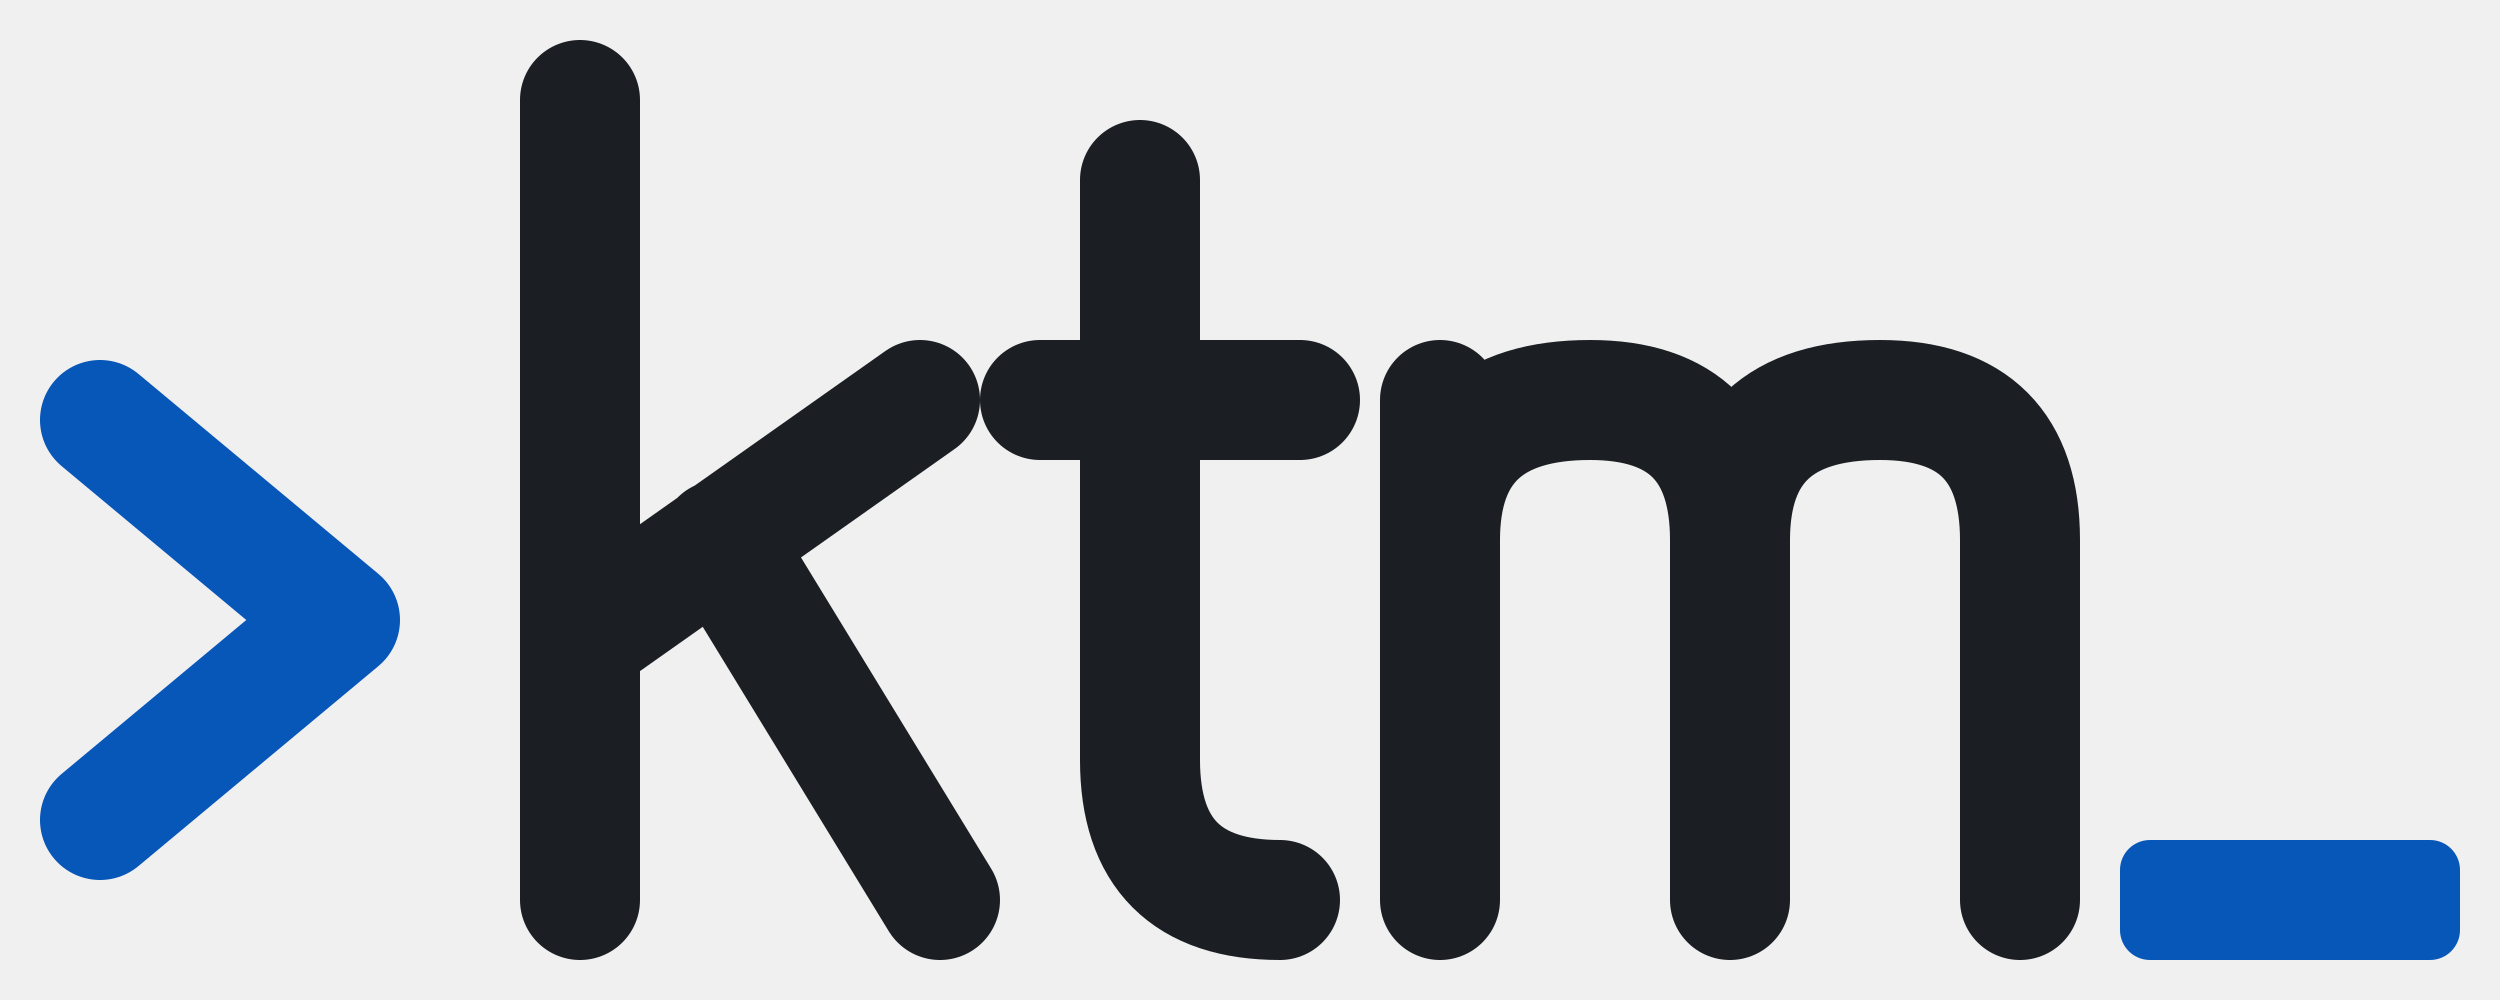
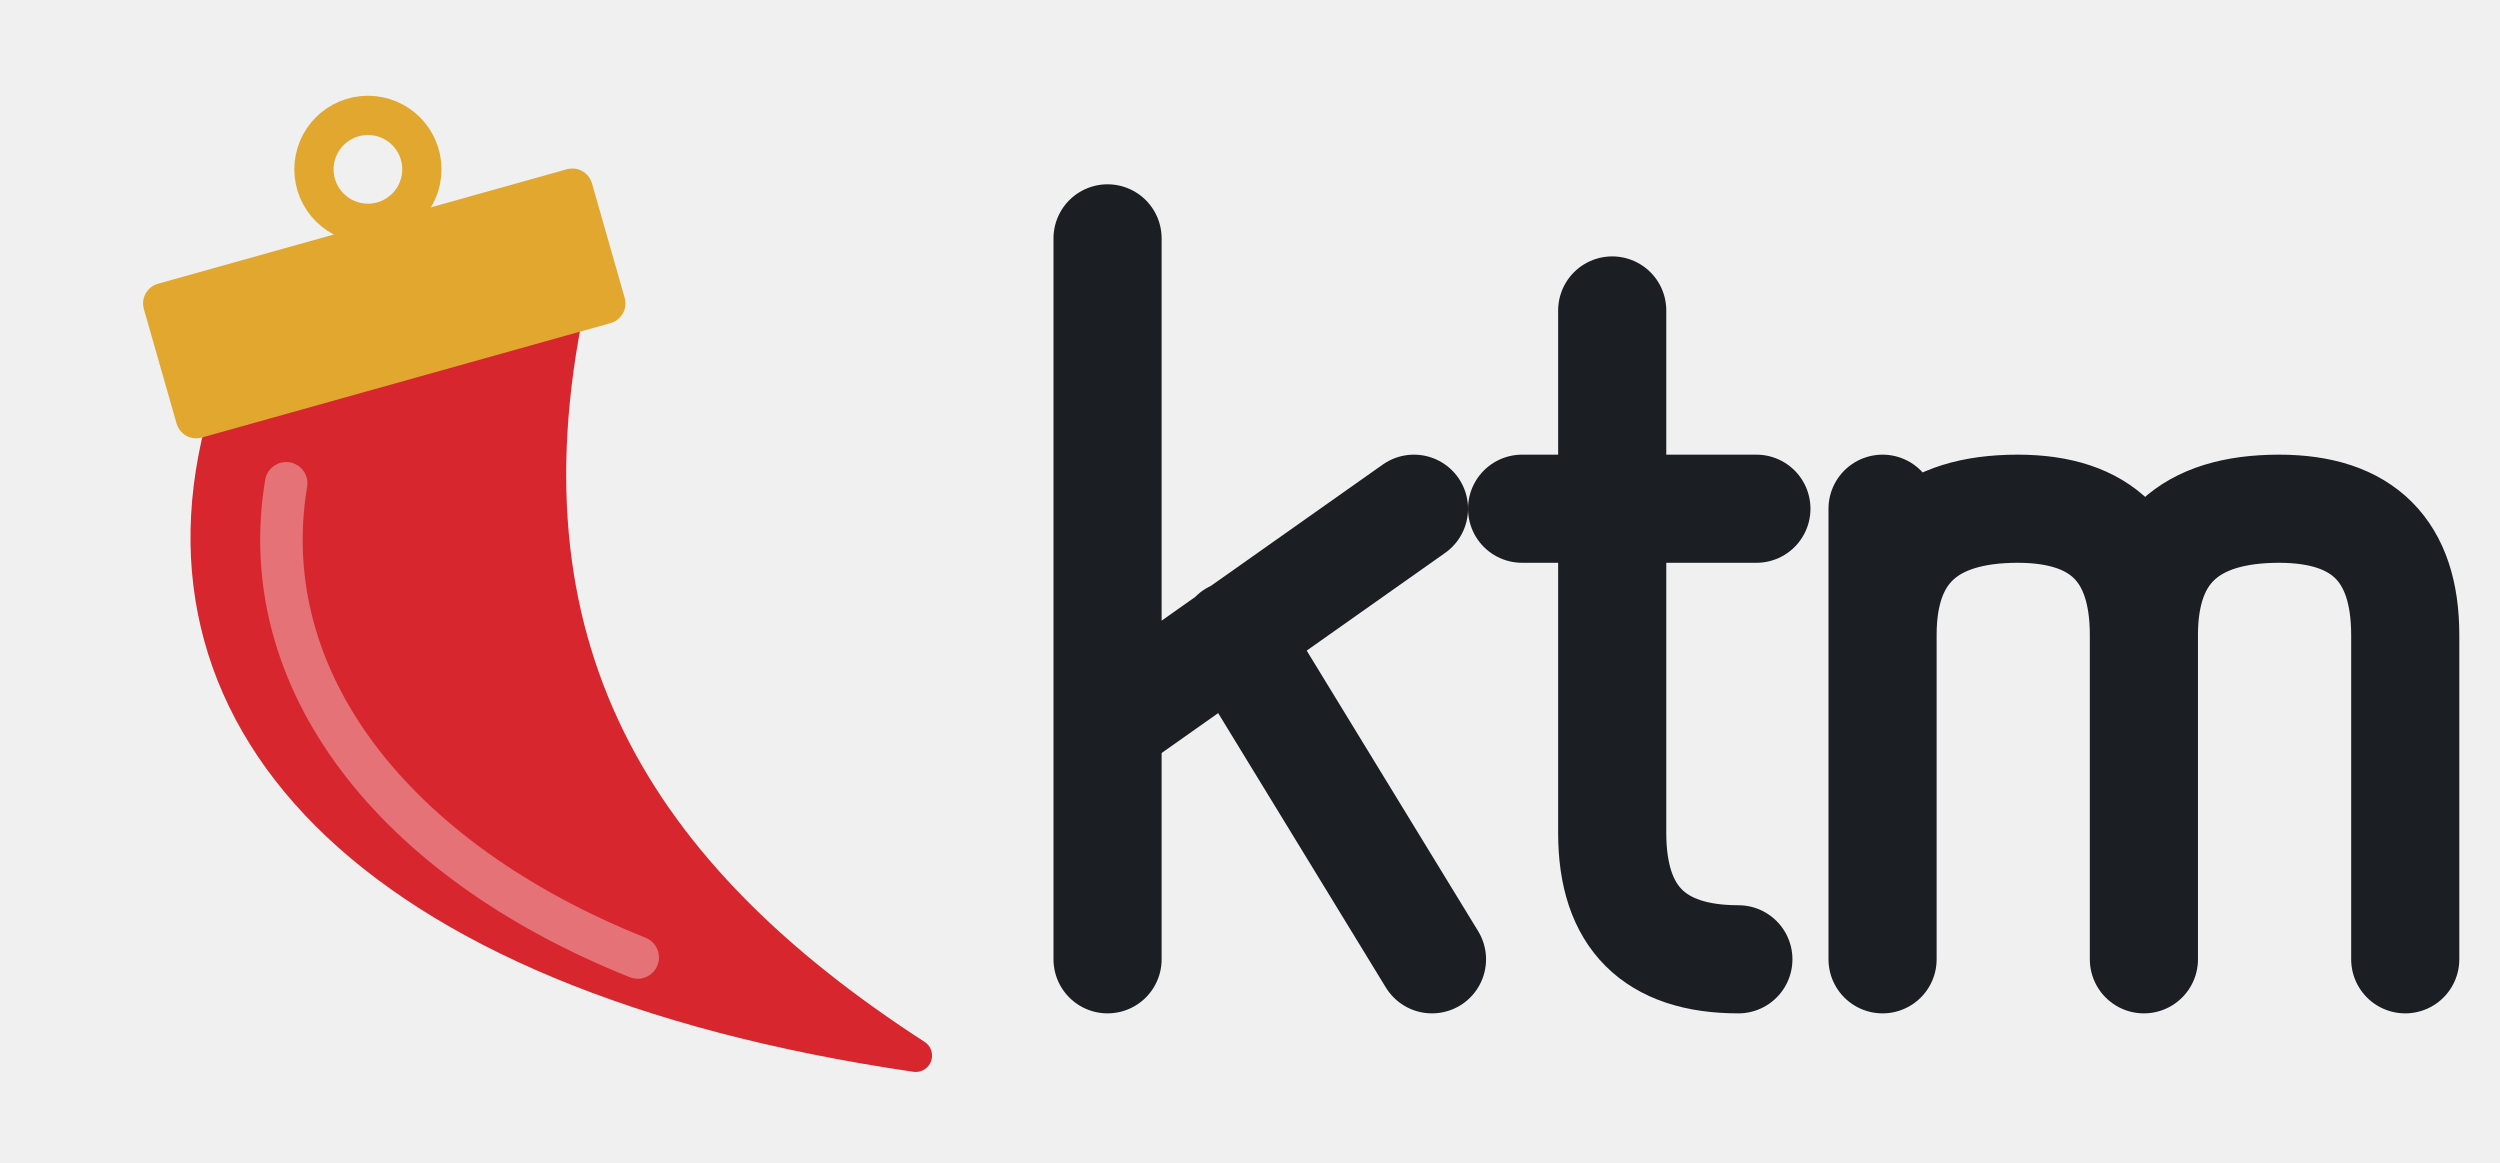
- <svg xmlns="http://www.w3.org/2000/svg" viewBox="0 10 250 100" role="img" aria-label="ktm">
-   <g fill="none" stroke="#0757b8" stroke-width="12" stroke-linecap="round" stroke-linejoin="round">
-     <path d="M10 52L34 72L10 92" />
+ <svg xmlns="http://www.w3.org/2000/svg" viewBox="0 0 172 80" role="img" aria-label="ktm">
+   <g transform="translate(0 4) scale(1.125)">
+     <path d="M14 21C8 40 22 56 56 61C39 50 30 36 35 14Z" fill="#d7262e" stroke="#d7262e" stroke-width="2" stroke-linejoin="round" />
+     <path d="M17.5 26C15.5 38 24 49 39 55" fill="none" stroke="#fff" stroke-opacity=".35" stroke-width="2.6" stroke-linecap="round" />
+     <path d="M12 22L37 15L35 8L10 15Z" fill="#e2a72e" stroke="#e2a72e" stroke-width="2.5" stroke-linejoin="round" />
+     <circle cx="22.5" cy="6.8" r="3.3" fill="none" stroke="#e2a72e" stroke-width="2.4" />
  </g>
-   <g fill="none" stroke="#1b1f24" stroke-width="12" stroke-linecap="round" stroke-linejoin="round" transform="translate(48 0)">
+   <g fill="none" stroke="#1b1f24" stroke-width="12" stroke-linecap="round" stroke-linejoin="round" transform="translate(70 4) scale(.62)">
    <path d="M10 20V100M10 74L44 50M24 64L46 100" />
    <path d="M66 28V86Q66 100 80 100M56 50H82" />
    <path d="M96 100V50M96 64Q96 50 111 50Q125 50 125 64V100M125 64Q125 50 140 50Q154 50 154 64V100" />
  </g>
-   <rect x="212" y="94" width="34" height="12" rx="3" fill="#0757b8" />
</svg>
